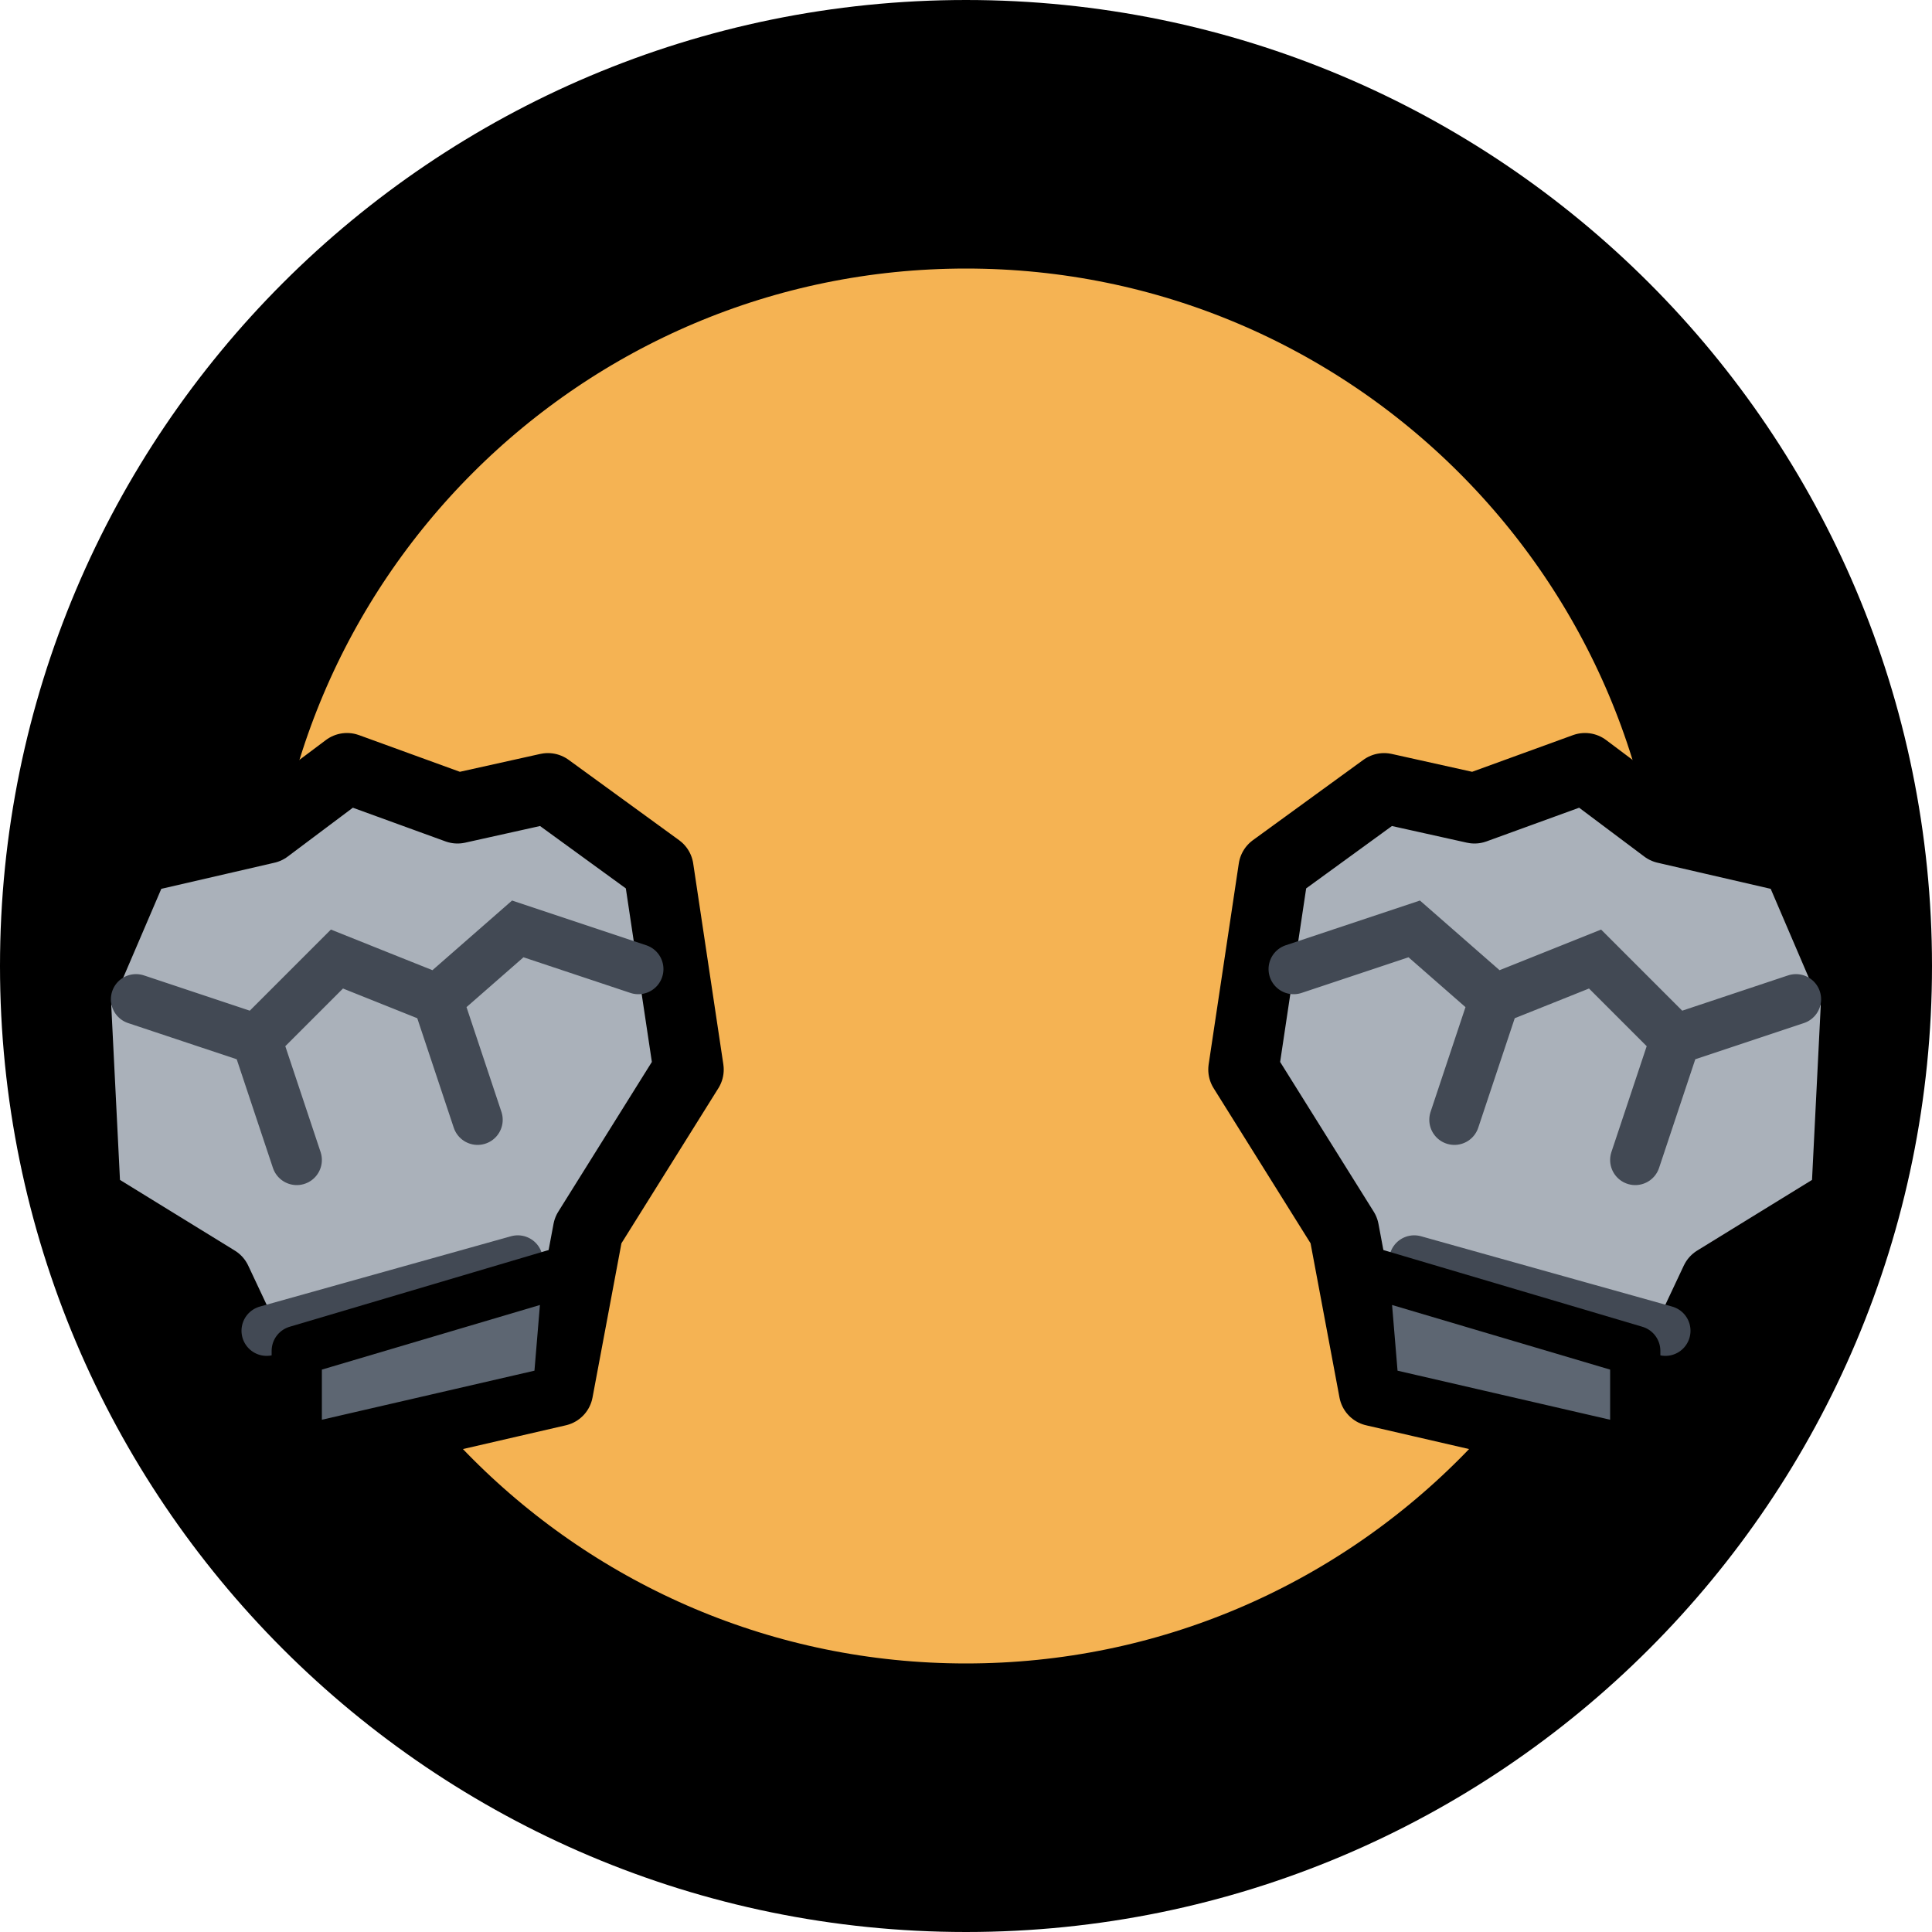
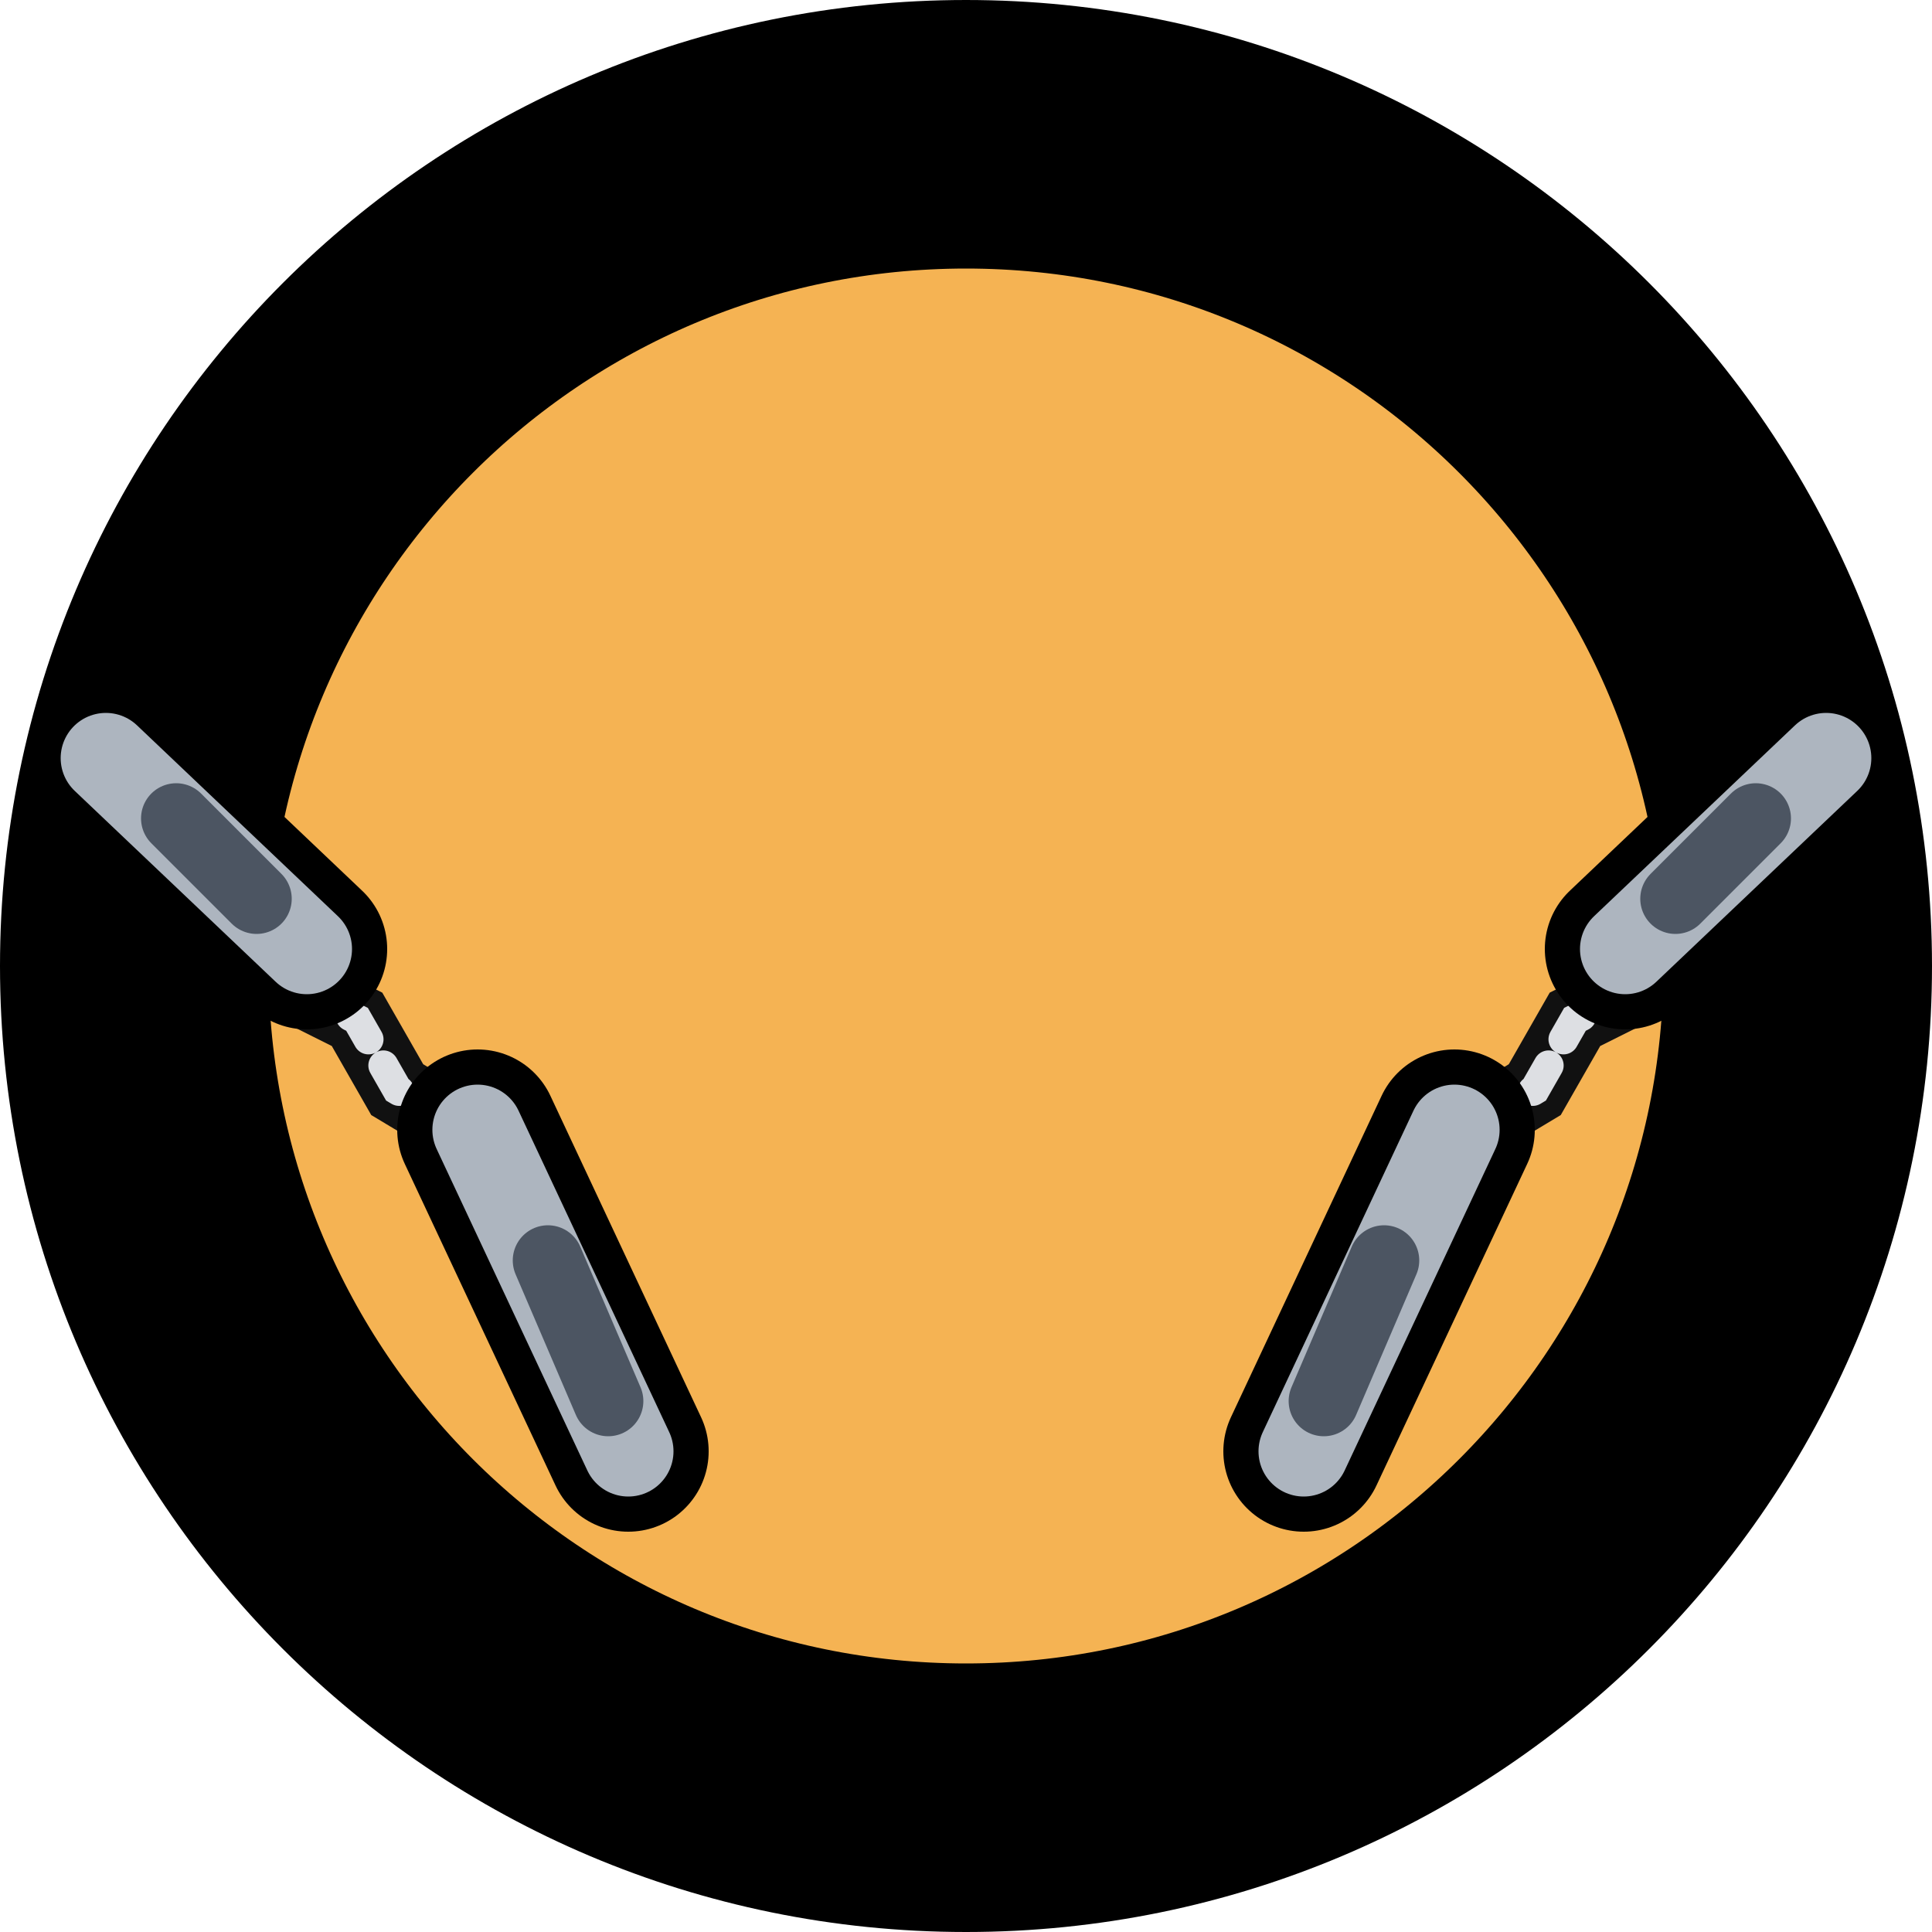
<svg xmlns="http://www.w3.org/2000/svg" width="100" height="100" viewBox="0 0 100 100">
  <circle cx="50" cy="50" r="43.05" fill="#f5b353" stroke="#000" stroke-width="13.9" />
  <g transform="translate(-7 33) scale(.52)">
-     <path d="M21 36 27 22 40 19 48 13 59 17 68 15 79 23 82 43 72 59 69 75 43 81 35 64 22 56Z" fill="#aab1ba" stroke="#000" stroke-width="7" stroke-linejoin="round" />
-     <path d="m27 36 12 4 8-8 10 4 8-7 12 4M39 40l4 12m14-16 4 12m4 14-25 7" fill="none" stroke="#424954" stroke-width="5" stroke-linecap="round" />
-     <path d="m43 71 27-8-1 12-26 6Z" fill="#5d6672" stroke="#000" stroke-width="5" stroke-linejoin="round" />
+     <path d="m43 35 6 3 4 7 5 3" fill="none" stroke="#111" stroke-width="7" stroke-linecap="round" />
+     <path d="m43 35 6 3 4 7 5 3" fill="none" stroke="#dddfe3" stroke-width="3" stroke-dasharray="3 3" stroke-linecap="round" />
+     <path d="M24 12 44 31M61 49l15 32" fill="none" stroke="#000" stroke-width="16" stroke-linecap="round" />
+     <path d="M24 12 44 31M61 49l15 32" fill="none" stroke="#adb5bf" stroke-width="9" stroke-linecap="round" />
+     <path d="m31 18 8 8m29 36 6 14" fill="none" stroke="#4c5562" stroke-width="7" stroke-linecap="round" />
  </g>
  <g transform="translate(107 33) scale(-.52 .52)">
-     <path d="M21 36 27 22 40 19 48 13 59 17 68 15 79 23 82 43 72 59 69 75 43 81 35 64 22 56Z" fill="#aab1ba" stroke="#000" stroke-width="7" stroke-linejoin="round" />
-     <path d="m27 36 12 4 8-8 10 4 8-7 12 4M39 40l4 12m14-16 4 12m4 14-25 7" fill="none" stroke="#424954" stroke-width="5" stroke-linecap="round" />
-     <path d="m43 71 27-8-1 12-26 6Z" fill="#5d6672" stroke="#000" stroke-width="5" stroke-linejoin="round" />
+     <path d="m43 35 6 3 4 7 5 3" fill="none" stroke="#111" stroke-width="7" stroke-linecap="round" />
+     <path d="m43 35 6 3 4 7 5 3" fill="none" stroke="#dddfe3" stroke-width="3" stroke-dasharray="3 3" stroke-linecap="round" />
+     <path d="M24 12 44 31M61 49l15 32" fill="none" stroke="#000" stroke-width="16" stroke-linecap="round" />
+     <path d="M24 12 44 31M61 49l15 32" fill="none" stroke="#adb5bf" stroke-width="9" stroke-linecap="round" />
+     <path d="m31 18 8 8m29 36 6 14" fill="none" stroke="#4c5562" stroke-width="7" stroke-linecap="round" />
  </g>
</svg>
